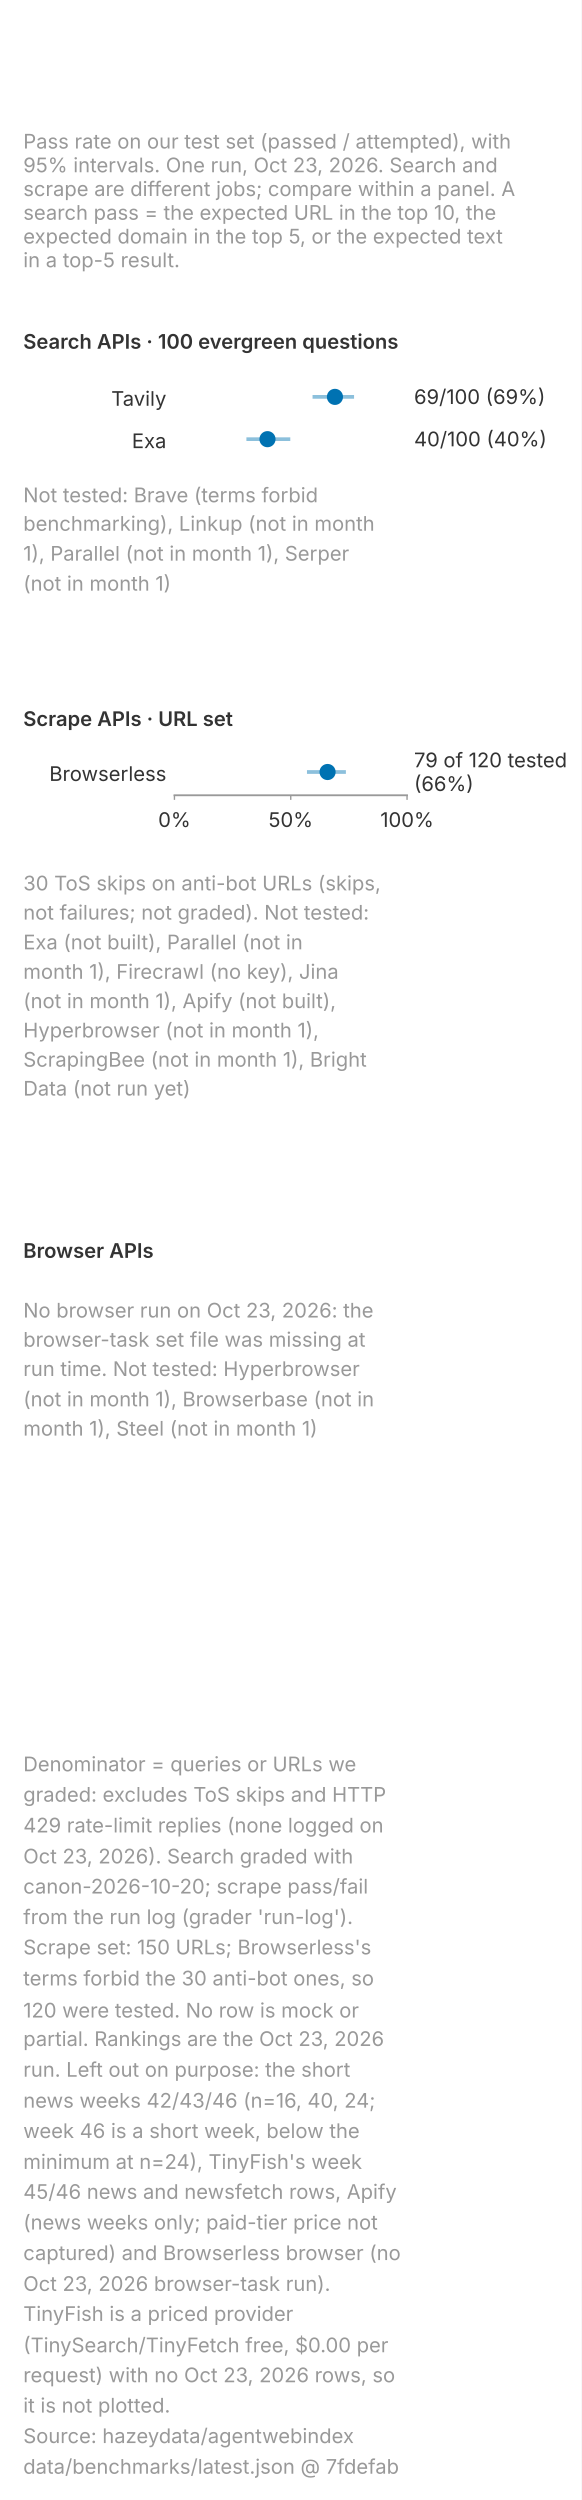
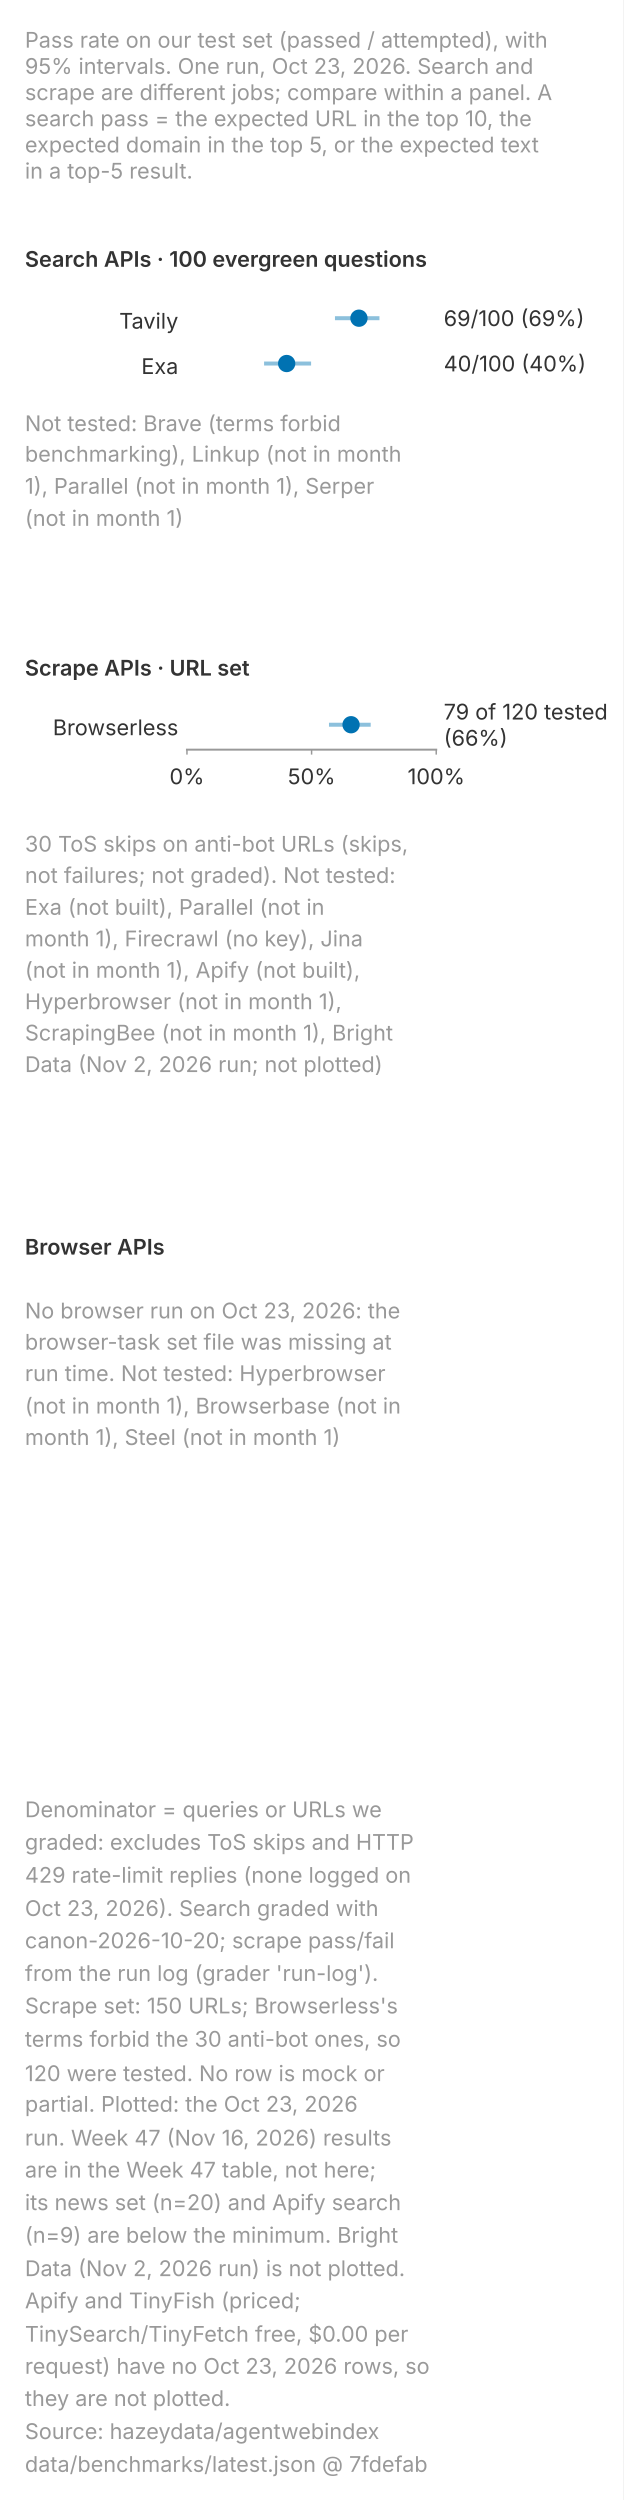
- <svg xmlns="http://www.w3.org/2000/svg" xmlns:xlink="http://www.w3.org/1999/xlink" role="img" aria-label="Tavily passed 69% of our 100 evergreen checks, Exa 40%; Browserless passed 66% of 120 scrape checks" width="252pt" height="1083.42pt" viewBox="0 0 252 1083.42" version="1.1">
+ <svg xmlns="http://www.w3.org/2000/svg" xmlns:xlink="http://www.w3.org/1999/xlink" role="img" aria-label="Tavily passed 69% of our 100 evergreen checks, Exa 40%; Browserless passed 66% of 120 scrape checks" width="252pt" height="1010.936pt" viewBox="0 0 252 1010.936" version="1.1">
  <defs>
    <style type="text/css">*{stroke-linejoin: round; stroke-linecap: butt}</style>
  </defs>
  <g id="figure_1">
    <g id="patch_1">
-       <path d="M 0 1083.42  L 252 1083.42  L 252 0  L 0 0  z " style="fill: #ffffff" />
+       <path d="M 0 1010.936  L 252 1010.936  L 252 0  L 0 0  z " style="fill: #ffffff" />
    </g>
    <g id="axes_1">
      <g id="patch_2">
-         <path d="M 75.6 201.319  L 176.4 201.319  L 176.4 160.999  L 75.6 160.999  z " style="fill: #ffffff" />
+         <path d="M 75.6 157.995  L 176.4 157.995  L 176.4 117.675  L 75.6 117.675  z " style="fill: #ffffff" />
      </g>
      <g id="matplotlib.axis_1">
        <g id="xtick_1">
          <g id="line2d_1" />
        </g>
        <g id="xtick_2">
          <g id="line2d_2" />
        </g>
        <g id="xtick_3">
          <g id="line2d_3" />
        </g>
      </g>
      <g id="matplotlib.axis_2">
        <g id="ytick_1">
          <g id="line2d_4" />
          <g id="text_1">
-             <text style="font-size: 8.75px; font-family: 'Inter', sans-serif; text-anchor: end; fill: #333333" x="72.1" y="194.197" transform="rotate(-0 72.1 194.1974)">Exa</text>
+             <text style="font-size: 8.75px; font-family: 'Inter', sans-serif; text-anchor: end; fill: #333333" x="72.1" y="151.237" transform="rotate(-0 72.1 151.2369)">Exa</text>
          </g>
        </g>
        <g id="ytick_2">
          <g id="line2d_5" />
          <g id="text_2">
-             <text style="font-size: 8.75px; font-family: 'Inter', sans-serif; text-anchor: end; fill: #333333" x="72.1" y="175.87" transform="rotate(-0 72.1 175.8701)">Tavily</text>
+             <text style="font-size: 8.75px; font-family: 'Inter', sans-serif; text-anchor: end; fill: #333333" x="72.1" y="132.91" transform="rotate(-0 72.1 132.9096)">Tavily</text>
          </g>
        </g>
      </g>
      <g id="wilson-ci">
-         <path d="M 135.449 171.995  L 153.438 171.995  " clip-path="url(#pd6ce48271f)" style="fill: none; stroke: #8cc0dc; stroke-width: 1.6" />
+         <path d="M 135.449 128.671  L 153.438 128.671  " clip-path="url(#p9fe451dd60)" style="fill: none; stroke: #8cc0dc; stroke-width: 1.6" />
      </g>
      <g id="wilson-ci">
-         <path d="M 106.787 190.322  L 125.798 190.322  " clip-path="url(#pd6ce48271f)" style="fill: none; stroke: #8cc0dc; stroke-width: 1.6" />
+         <path d="M 106.787 146.999  L 125.798 146.999  " clip-path="url(#p9fe451dd60)" style="fill: none; stroke: #8cc0dc; stroke-width: 1.6" />
      </g>
      <g id="line2d_6">
        <defs>
-           <path id="mfff67fe113" d="M 0 3  C 0.796 3 1.559 2.684 2.121 2.121  C 2.684 1.559 3 0.796 3 0  C 3 -0.796 2.684 -1.559 2.121 -2.121  C 1.559 -2.684 0.796 -3 0 -3  C -0.796 -3 -1.559 -2.684 -2.121 -2.121  C -2.684 -1.559 -3 -0.796 -3 0  C -3 0.796 -2.684 1.559 -2.121 2.121  C -1.559 2.684 -0.796 3 0 3  z " style="stroke: #0072b2" />
+           <path id="mc41f3a3c6c" d="M 0 3  C 0.796 3 1.559 2.684 2.121 2.121  C 2.684 1.559 3 0.796 3 0  C 3 -0.796 2.684 -1.559 2.121 -2.121  C 1.559 -2.684 0.796 -3 0 -3  C -0.796 -3 -1.559 -2.684 -2.121 -2.121  C -2.684 -1.559 -3 -0.796 -3 0  C -3 0.796 -2.684 1.559 -2.121 2.121  C -1.559 2.684 -0.796 3 0 3  z " style="stroke: #0072b2" />
        </defs>
-         <g clip-path="url(#pd6ce48271f)">
-           <use xlink:href="#mfff67fe113" x="145.152" y="171.995" style="fill: #0072b2; stroke: #0072b2" />
+         <g clip-path="url(#p9fe451dd60)">
+           <use xlink:href="#mc41f3a3c6c" x="145.152" y="128.671" style="fill: #0072b2; stroke: #0072b2" />
        </g>
      </g>
      <g id="text_3">
-         <text style="font-size: 8.75px; font-family: 'Inter', sans-serif; text-anchor: start; fill: #333333" x="179.424" y="175.087" transform="rotate(-0 179.424 175.0872)">69/100 (69%)</text>
+         <text style="font-size: 8.75px; font-family: 'Inter', sans-serif; text-anchor: start; fill: #333333" x="179.424" y="131.854" transform="rotate(-0 179.424 131.8543)">69/100 (69%)</text>
      </g>
      <g id="line2d_7">
-         <g clip-path="url(#pd6ce48271f)">
-           <use xlink:href="#mfff67fe113" x="115.92" y="190.322" style="fill: #0072b2; stroke: #0072b2" />
+         <g clip-path="url(#p9fe451dd60)">
+           <use xlink:href="#mc41f3a3c6c" x="115.92" y="146.999" style="fill: #0072b2; stroke: #0072b2" />
        </g>
      </g>
      <g id="text_4">
-         <text style="font-size: 8.75px; font-family: 'Inter', sans-serif; text-anchor: start; fill: #333333" x="179.424" y="193.414" transform="rotate(-0 179.424 193.4144)">40/100 (40%)</text>
+         <text style="font-size: 8.75px; font-family: 'Inter', sans-serif; text-anchor: start; fill: #333333" x="179.424" y="150.182" transform="rotate(-0 179.424 150.1816)">40/100 (40%)</text>
      </g>
    </g>
    <g id="axes_2">
      <g id="patch_3">
-         <path d="M 75.6 344.644  L 176.4 344.644  L 176.4 324.484  L 75.6 324.484  z " style="fill: #ffffff" />
+         <path d="M 75.6 303.142  L 176.4 303.142  L 176.4 282.983  L 75.6 282.983  z " style="fill: #ffffff" />
      </g>
      <g id="matplotlib.axis_3">
        <g id="xtick_4">
          <g id="line2d_8">
            <defs>
-               <path id="mabc138dd4d" d="M 0 0  L 0 2  " style="stroke: #999999; stroke-width: 0.6" />
+               <path id="ma1189e193d" d="M 0 0  L 0 2  " style="stroke: #999999; stroke-width: 0.6" />
            </defs>
            <g>
-               <use xlink:href="#mabc138dd4d" x="75.6" y="344.644" style="fill: #999999; stroke: #999999; stroke-width: 0.6" />
+               <use xlink:href="#ma1189e193d" x="75.6" y="303.142" style="fill: #999999; stroke: #999999; stroke-width: 0.6" />
            </g>
          </g>
          <g id="text_5">
-             <text style="font-size: 8.75px; font-family: 'Inter', sans-serif; text-anchor: middle; fill: #333333" x="75.6" y="358.378" transform="rotate(-0 75.6 358.3781)">0%</text>
+             <text style="font-size: 8.75px; font-family: 'Inter', sans-serif; text-anchor: middle; fill: #333333" x="75.6" y="317.119" transform="rotate(-0 75.6 317.1191)">0%</text>
          </g>
        </g>
        <g id="xtick_5">
          <g id="line2d_9">
            <g>
-               <use xlink:href="#mabc138dd4d" x="126" y="344.644" style="fill: #999999; stroke: #999999; stroke-width: 0.6" />
+               <use xlink:href="#ma1189e193d" x="126" y="303.142" style="fill: #999999; stroke: #999999; stroke-width: 0.6" />
            </g>
          </g>
          <g id="text_6">
-             <text style="font-size: 8.75px; font-family: 'Inter', sans-serif; text-anchor: middle; fill: #333333" x="126" y="358.378" transform="rotate(-0 126 358.3781)">50%</text>
+             <text style="font-size: 8.75px; font-family: 'Inter', sans-serif; text-anchor: middle; fill: #333333" x="126" y="317.119" transform="rotate(-0 126 317.1191)">50%</text>
          </g>
        </g>
        <g id="xtick_6">
          <g id="line2d_10">
            <g>
-               <use xlink:href="#mabc138dd4d" x="176.4" y="344.644" style="fill: #999999; stroke: #999999; stroke-width: 0.6" />
+               <use xlink:href="#ma1189e193d" x="176.4" y="303.142" style="fill: #999999; stroke: #999999; stroke-width: 0.6" />
            </g>
          </g>
          <g id="text_7">
-             <text style="font-size: 8.75px; font-family: 'Inter', sans-serif; text-anchor: middle; fill: #333333" x="176.4" y="358.378" transform="rotate(-0 176.4 358.3781)">100%</text>
+             <text style="font-size: 8.75px; font-family: 'Inter', sans-serif; text-anchor: middle; fill: #333333" x="176.4" y="317.119" transform="rotate(-0 176.4 317.1191)">100%</text>
          </g>
        </g>
      </g>
      <g id="matplotlib.axis_4">
        <g id="ytick_3">
          <g id="line2d_11" />
          <g id="text_8">
-             <text style="font-size: 8.75px; font-family: 'Inter', sans-serif; text-anchor: end; fill: #333333" x="72.1" y="338.439" transform="rotate(-0 72.1 338.4388)">Browserless</text>
+             <text style="font-size: 8.75px; font-family: 'Inter', sans-serif; text-anchor: end; fill: #333333" x="72.1" y="297.301" transform="rotate(-0 72.1 297.3008)">Browserless</text>
          </g>
        </g>
      </g>
      <g id="wilson-ci">
-         <path d="M 133.03 334.564  L 149.899 334.564  " clip-path="url(#pbc5e87c4c1)" style="fill: none; stroke: #8cc0dc; stroke-width: 1.6" />
+         <path d="M 133.03 293.062  L 149.899 293.062  " clip-path="url(#p31956224af)" style="fill: none; stroke: #8cc0dc; stroke-width: 1.6" />
      </g>
      <g id="patch_4">
-         <path d="M 75.6 344.644  L 176.4 344.644  " style="fill: none; stroke: #999999; stroke-width: 0.8; stroke-linejoin: miter; stroke-linecap: square" />
+         <path d="M 75.6 303.142  L 176.4 303.142  " style="fill: none; stroke: #999999; stroke-width: 0.8; stroke-linejoin: miter; stroke-linecap: square" />
      </g>
      <g id="line2d_12">
-         <g clip-path="url(#pbc5e87c4c1)">
-           <use xlink:href="#mfff67fe113" x="141.96" y="334.564" style="fill: #0072b2; stroke: #0072b2" />
+         <g clip-path="url(#p31956224af)">
+           <use xlink:href="#mc41f3a3c6c" x="141.96" y="293.062" style="fill: #0072b2; stroke: #0072b2" />
        </g>
      </g>
      <g id="text_9">
-         <text style="font-size: 8.75px; font-family: 'Inter', sans-serif; fill: #333333" transform="translate(179.424 332.5135)">79 of 120 tested</text>
-         <text style="font-size: 8.75px; font-family: 'Inter', sans-serif; fill: #333333" transform="translate(179.424 342.7981)">(66%)</text>
+         <text style="font-size: 8.75px; font-family: 'Inter', sans-serif; fill: #333333" transform="translate(179.424 290.9519)">79 of 120 tested</text>
+         <text style="font-size: 8.75px; font-family: 'Inter', sans-serif; fill: #333333" transform="translate(179.424 301.5391)">(66%)</text>
      </g>
    </g>
+     <g id="text_10">
+       <text style="font-size: 8.75px; font-family: 'Inter', sans-serif; fill: #999999" transform="translate(10.08 19.27656)">Pass rate on our test set (passed / attempted), with</text>
+       <text style="font-size: 8.75px; font-family: 'Inter', sans-serif; fill: #999999" transform="translate(10.08 29.86372)">95% intervals. One run, Oct 23, 2026. Search and</text>
+       <text style="font-size: 8.75px; font-family: 'Inter', sans-serif; fill: #999999" transform="translate(10.08 40.45088)">scrape are different jobs; compare within a panel. A</text>
+       <text style="font-size: 8.75px; font-family: 'Inter', sans-serif; fill: #999999" transform="translate(10.08 51.03804)">search pass = the expected URL in the top 10, the</text>
+       <text style="font-size: 8.75px; font-family: 'Inter', sans-serif; fill: #999999" transform="translate(10.08 61.62519)">expected domain in the top 5, or the expected text</text>
+       <text style="font-size: 8.75px; font-family: 'Inter', sans-serif; fill: #999999" transform="translate(10.08 72.21235)">in a top-5 result.</text>
+     </g>
    <g id="text_11">
-       <text style="font-size: 8.75px; font-family: 'Inter', sans-serif; fill: #999999" transform="translate(10.08 64.38313)">Pass rate on our test set (passed / attempted), with</text>
-       <text style="font-size: 8.75px; font-family: 'Inter', sans-serif; fill: #999999" transform="translate(10.08 74.66779)">95% intervals. One run, Oct 23, 2026. Search and</text>
-       <text style="font-size: 8.75px; font-family: 'Inter', sans-serif; fill: #999999" transform="translate(10.08 84.95246)">scrape are different jobs; compare within a panel. A</text>
-       <text style="font-size: 8.75px; font-family: 'Inter', sans-serif; fill: #999999" transform="translate(10.08 95.23713)">search pass = the expected URL in the top 10, the</text>
-       <text style="font-size: 8.75px; font-family: 'Inter', sans-serif; fill: #999999" transform="translate(10.08 105.5218)">expected domain in the top 5, or the expected text</text>
-       <text style="font-size: 8.75px; font-family: 'Inter', sans-serif; fill: #999999" transform="translate(10.08 115.8065)">in a top-5 result.</text>
+       <text style="font-weight: 600; font-size: 8.75px; font-family: 'Inter', sans-serif; text-anchor: start; fill: #333333" x="10.08" y="107.898" transform="rotate(-0 10.08 107.898)">Search APIs · 100 evergreen questions</text>
    </g>
    <g id="text_12">
-       <text style="font-weight: 600; font-size: 8.75px; font-family: 'Inter', sans-serif; text-anchor: start; fill: #333333" x="10.08" y="151.131" transform="rotate(-0 10.08 151.1308)">Search APIs · 100 evergreen questions</text>
+       <text style="font-size: 8.75px; font-family: 'Inter', sans-serif; fill: #999999" transform="translate(10.08 174.3288)">Not tested: Brave (terms forbid</text>
+       <text style="font-size: 8.75px; font-family: 'Inter', sans-serif; fill: #999999" transform="translate(10.08 186.6855)">benchmarking), Linkup (not in month</text>
+       <text style="font-size: 8.75px; font-family: 'Inter', sans-serif; fill: #999999" transform="translate(10.08 199.6423)">1), Parallel (not in month 1), Serper</text>
+       <text style="font-size: 8.75px; font-family: 'Inter', sans-serif; fill: #999999" transform="translate(10.08 212.6436)">(not in month 1)</text>
    </g>
    <g id="text_13">
-       <text style="font-size: 8.75px; font-family: 'Inter', sans-serif; fill: #999999" transform="translate(10.08 217.6526)">Not tested: Brave (terms forbid</text>
-       <text style="font-size: 8.75px; font-family: 'Inter', sans-serif; fill: #999999" transform="translate(10.08 230.0092)">benchmarking), Linkup (not in month</text>
-       <text style="font-size: 8.75px; font-family: 'Inter', sans-serif; fill: #999999" transform="translate(10.08 242.9661)">1), Parallel (not in month 1), Serper</text>
-       <text style="font-size: 8.75px; font-family: 'Inter', sans-serif; fill: #999999" transform="translate(10.08 255.9673)">(not in month 1)</text>
+       <text style="font-weight: 600; font-size: 8.75px; font-family: 'Inter', sans-serif; text-anchor: start; fill: #333333" x="10.08" y="273.205" transform="rotate(-0 10.08 273.2055)">Scrape APIs · URL set</text>
    </g>
    <g id="text_14">
-       <text style="font-weight: 600; font-size: 8.75px; font-family: 'Inter', sans-serif; text-anchor: start; fill: #333333" x="10.08" y="314.616" transform="rotate(-0 10.08 314.6158)">Scrape APIs · URL set</text>
+       <text style="font-size: 8.75px; font-family: 'Inter', sans-serif; fill: #999999" transform="translate(10.08 344.3797)">30 ToS skips on anti-bot URLs (skips,</text>
+       <text style="font-size: 8.75px; font-family: 'Inter', sans-serif; fill: #999999" transform="translate(10.08 357.033)">not failures; not graded). Not tested:</text>
+       <text style="font-size: 8.75px; font-family: 'Inter', sans-serif; fill: #999999" transform="translate(10.08 369.9146)">Exa (not built), Parallel (not in</text>
+       <text style="font-size: 8.75px; font-family: 'Inter', sans-serif; fill: #999999" transform="translate(10.08 382.6773)">month 1), Firecrawl (no key), Jina</text>
+       <text style="font-size: 8.75px; font-family: 'Inter', sans-serif; fill: #999999" transform="translate(10.08 395.3819)">(not in month 1), Apify (not built),</text>
+       <text style="font-size: 8.75px; font-family: 'Inter', sans-serif; fill: #999999" transform="translate(10.08 408.0865)">Hyperbrowser (not in month 1),</text>
+       <text style="font-size: 8.75px; font-family: 'Inter', sans-serif; fill: #999999" transform="translate(10.08 420.7569)">ScrapingBee (not in month 1), Bright</text>
+       <text style="font-size: 8.75px; font-family: 'Inter', sans-serif; fill: #999999" transform="translate(10.08 433.5128)">Data (Nov 2, 2026 run; not plotted)</text>
    </g>
    <g id="text_15">
-       <text style="font-size: 8.75px; font-family: 'Inter', sans-serif; fill: #999999" transform="translate(10.08 385.8809)">30 ToS skips on anti-bot URLs (skips,</text>
-       <text style="font-size: 8.75px; font-family: 'Inter', sans-serif; fill: #999999" transform="translate(10.08 398.5342)">not failures; not graded). Not tested:</text>
-       <text style="font-size: 8.75px; font-family: 'Inter', sans-serif; fill: #999999" transform="translate(10.08 411.4159)">Exa (not built), Parallel (not in</text>
-       <text style="font-size: 8.75px; font-family: 'Inter', sans-serif; fill: #999999" transform="translate(10.08 424.1786)">month 1), Firecrawl (no key), Jina</text>
-       <text style="font-size: 8.75px; font-family: 'Inter', sans-serif; fill: #999999" transform="translate(10.08 436.8832)">(not in month 1), Apify (not built),</text>
-       <text style="font-size: 8.75px; font-family: 'Inter', sans-serif; fill: #999999" transform="translate(10.08 449.5877)">Hyperbrowser (not in month 1),</text>
-       <text style="font-size: 8.75px; font-family: 'Inter', sans-serif; fill: #999999" transform="translate(10.08 462.2582)">ScrapingBee (not in month 1), Bright</text>
-       <text style="font-size: 8.75px; font-family: 'Inter', sans-serif; fill: #999999" transform="translate(10.08 474.7959)">Data (not run yet)</text>
+       <text style="font-weight: 600; font-size: 8.75px; font-family: 'Inter', sans-serif; text-anchor: start; fill: #333333" x="10.08" y="507.34" transform="rotate(-0 10.08 507.3405)">Browser APIs</text>
    </g>
    <g id="text_16">
-       <text style="font-weight: 600; font-size: 8.75px; font-family: 'Inter', sans-serif; text-anchor: start; fill: #333333" x="10.08" y="545.106" transform="rotate(-0 10.08 545.1058)">Browser APIs</text>
+       <text style="font-size: 8.75px; font-family: 'Inter', sans-serif; fill: #999999" transform="translate(10.08 533.1287)">No browser run on Oct 23, 2026: the</text>
+       <text style="font-size: 8.75px; font-family: 'Inter', sans-serif; fill: #999999" transform="translate(10.08 545.7629)">browser-task set file was missing at</text>
+       <text style="font-size: 8.75px; font-family: 'Inter', sans-serif; fill: #999999" transform="translate(10.08 558.4565)">run time. Not tested: Hyperbrowser</text>
+       <text style="font-size: 8.75px; font-family: 'Inter', sans-serif; fill: #999999" transform="translate(10.08 571.5952)">(not in month 1), Browserbase (not in</text>
+       <text style="font-size: 8.75px; font-family: 'Inter', sans-serif; fill: #999999" transform="translate(10.08 584.2998)">month 1), Steel (not in month 1)</text>
    </g>
    <g id="text_17">
-       <text style="font-size: 8.75px; font-family: 'Inter', sans-serif; fill: #999999" transform="translate(10.08 570.9849)">No browser run on Oct 23, 2026: the</text>
-       <text style="font-size: 8.75px; font-family: 'Inter', sans-serif; fill: #999999" transform="translate(10.08 583.6191)">browser-task set file was missing at</text>
-       <text style="font-size: 8.75px; font-family: 'Inter', sans-serif; fill: #999999" transform="translate(10.08 596.3128)">run time. Not tested: Hyperbrowser</text>
-       <text style="font-size: 8.75px; font-family: 'Inter', sans-serif; fill: #999999" transform="translate(10.08 609.4514)">(not in month 1), Browserbase (not in</text>
-       <text style="font-size: 8.75px; font-family: 'Inter', sans-serif; fill: #999999" transform="translate(10.08 622.156)">month 1), Steel (not in month 1)</text>
-     </g>
-     <g id="text_18">
-       <text style="font-size: 8.75px; font-family: 'Inter', sans-serif; fill: #999999" transform="translate(10.08 767.6169)">Denominator = queries or URLs we</text>
-       <text style="font-size: 8.75px; font-family: 'Inter', sans-serif; fill: #999999" transform="translate(10.08 780.7995)">graded: excludes ToS skips and HTTP</text>
-       <text style="font-size: 8.75px; font-family: 'Inter', sans-serif; fill: #999999" transform="translate(10.08 794.1237)">429 rate-limit replies (none logged on</text>
-       <text style="font-size: 8.75px; font-family: 'Inter', sans-serif; fill: #999999" transform="translate(10.08 807.5586)">Oct 23, 2026). Search graded with</text>
-       <text style="font-size: 8.75px; font-family: 'Inter', sans-serif; fill: #999999" transform="translate(10.08 820.5978)">canon-2026-10-20; scrape pass/fail</text>
-       <text style="font-size: 8.75px; font-family: 'Inter', sans-serif; fill: #999999" transform="translate(10.08 833.8256)">from the run log (grader 'run-log').</text>
-       <text style="font-size: 8.75px; font-family: 'Inter', sans-serif; fill: #999999" transform="translate(10.08 846.959)">Scrape set: 150 URLs; Browserless's</text>
-       <text style="font-size: 8.75px; font-family: 'Inter', sans-serif; fill: #999999" transform="translate(10.08 860.4254)">terms forbid the 30 anti-bot ones, so</text>
-       <text style="font-size: 8.75px; font-family: 'Inter', sans-serif; fill: #999999" transform="translate(10.08 874.3299)">120 were tested. No row is mock or</text>
-       <text style="font-size: 8.75px; font-family: 'Inter', sans-serif; fill: #999999" transform="translate(10.08 886.6711)">partial. Rankings are the Oct 23, 2026</text>
-       <text style="font-size: 8.75px; font-family: 'Inter', sans-serif; fill: #999999" transform="translate(10.08 900.0015)">run. Left out on purpose: the short</text>
-       <text style="font-size: 8.75px; font-family: 'Inter', sans-serif; fill: #999999" transform="translate(10.08 913.4063)">news weeks 42/43/46 (n=16, 40, 24;</text>
-       <text style="font-size: 8.75px; font-family: 'Inter', sans-serif; fill: #999999" transform="translate(10.08 926.55)">week 46 is a short week, below the</text>
-       <text style="font-size: 8.75px; font-family: 'Inter', sans-serif; fill: #999999" transform="translate(10.08 939.9323)">minimum at n=24), TinyFish's week</text>
-       <text style="font-size: 8.75px; font-family: 'Inter', sans-serif; fill: #999999" transform="translate(10.08 952.9202)">45/46 news and newsfetch rows, Apify</text>
-       <text style="font-size: 8.75px; font-family: 'Inter', sans-serif; fill: #999999" transform="translate(10.08 966.1992)">(news weeks only; paid-tier price not</text>
-       <text style="font-size: 8.75px; font-family: 'Inter', sans-serif; fill: #999999" transform="translate(10.08 979.4503)">captured) and Browserless browser (no</text>
-       <text style="font-size: 8.75px; font-family: 'Inter', sans-serif; fill: #999999" transform="translate(10.08 992.81)">Oct 23, 2026 browser-task run).</text>
-       <text style="font-size: 8.75px; font-family: 'Inter', sans-serif; fill: #999999" transform="translate(10.08 1005.811)">TinyFish is a priced provider</text>
-       <text style="font-size: 8.75px; font-family: 'Inter', sans-serif; fill: #999999" transform="translate(10.08 1019.406)">(TinySearch/TinyFetch free, $0.00 per</text>
-       <text style="font-size: 8.75px; font-family: 'Inter', sans-serif; fill: #999999" transform="translate(10.08 1032.386)">request) with no Oct 23, 2026 rows, so</text>
-       <text style="font-size: 8.75px; font-family: 'Inter', sans-serif; fill: #999999" transform="translate(10.08 1045.53)">it is not plotted.</text>
-       <text style="font-size: 8.75px; font-family: 'Inter', sans-serif; fill: #999999" transform="translate(10.08 1058.758)">Source: hazeydata/agentwebindex</text>
-       <text style="font-size: 8.75px; font-family: 'Inter', sans-serif; fill: #999999" transform="translate(10.08 1072.043)">data/benchmarks/latest.json @ 7fdefab</text>
+       <text style="font-size: 8.75px; font-family: 'Inter', sans-serif; fill: #999999" transform="translate(10.08 734.835)">Denominator = queries or URLs we</text>
+       <text style="font-size: 8.75px; font-family: 'Inter', sans-serif; fill: #999999" transform="translate(10.08 748.0176)">graded: excludes ToS skips and HTTP</text>
+       <text style="font-size: 8.75px; font-family: 'Inter', sans-serif; fill: #999999" transform="translate(10.08 761.3418)">429 rate-limit replies (none logged on</text>
+       <text style="font-size: 8.75px; font-family: 'Inter', sans-serif; fill: #999999" transform="translate(10.08 774.7767)">Oct 23, 2026). Search graded with</text>
+       <text style="font-size: 8.75px; font-family: 'Inter', sans-serif; fill: #999999" transform="translate(10.08 787.8159)">canon-2026-10-20; scrape pass/fail</text>
+       <text style="font-size: 8.75px; font-family: 'Inter', sans-serif; fill: #999999" transform="translate(10.08 801.0437)">from the run log (grader 'run-log').</text>
+       <text style="font-size: 8.75px; font-family: 'Inter', sans-serif; fill: #999999" transform="translate(10.08 814.1771)">Scrape set: 150 URLs; Browserless's</text>
+       <text style="font-size: 8.75px; font-family: 'Inter', sans-serif; fill: #999999" transform="translate(10.08 827.6435)">terms forbid the 30 anti-bot ones, so</text>
+       <text style="font-size: 8.75px; font-family: 'Inter', sans-serif; fill: #999999" transform="translate(10.08 841.548)">120 were tested. No row is mock or</text>
+       <text style="font-size: 8.75px; font-family: 'Inter', sans-serif; fill: #999999" transform="translate(10.08 853.9405)">partial. Plotted: the Oct 23, 2026</text>
+       <text style="font-size: 8.75px; font-family: 'Inter', sans-serif; fill: #999999" transform="translate(10.08 867.5914)">run. Week 47 (Nov 16, 2026) results</text>
+       <text style="font-size: 8.75px; font-family: 'Inter', sans-serif; fill: #999999" transform="translate(10.08 880.5342)">are in the Week 47 table, not here;</text>
+       <text style="font-size: 8.75px; font-family: 'Inter', sans-serif; fill: #999999" transform="translate(10.08 893.7155)">its news set (n=20) and Apify search</text>
+       <text style="font-size: 8.75px; font-family: 'Inter', sans-serif; fill: #999999" transform="translate(10.08 906.9152)">(n=9) are below the minimum. Bright</text>
+       <text style="font-size: 8.75px; font-family: 'Inter', sans-serif; fill: #999999" transform="translate(10.08 920.4014)">Data (Nov 2, 2026 run) is not plotted.</text>
+       <text style="font-size: 8.75px; font-family: 'Inter', sans-serif; fill: #999999" transform="translate(10.08 933.4173)">Apify and TinyFish (priced;</text>
+       <text style="font-size: 8.75px; font-family: 'Inter', sans-serif; fill: #999999" transform="translate(10.08 946.9226)">TinySearch/TinyFetch free, $0.00 per</text>
+       <text style="font-size: 8.75px; font-family: 'Inter', sans-serif; fill: #999999" transform="translate(10.08 959.9023)">request) have no Oct 23, 2026 rows, so</text>
+       <text style="font-size: 8.75px; font-family: 'Inter', sans-serif; fill: #999999" transform="translate(10.08 972.9243)">they are not plotted.</text>
+       <text style="font-size: 8.75px; font-family: 'Inter', sans-serif; fill: #999999" transform="translate(10.08 986.2738)">Source: hazeydata/agentwebindex</text>
+       <text style="font-size: 8.75px; font-family: 'Inter', sans-serif; fill: #999999" transform="translate(10.08 999.559)">data/benchmarks/latest.json @ 7fdefab</text>
    </g>
  </g>
  <defs>
-     <clipPath id="pd6ce48271f">
-       <rect x="75.6" y="160.999" width="100.8" height="40.32" />
+     <clipPath id="p9fe451dd60">
+       <rect x="75.6" y="117.675" width="100.8" height="40.32" />
    </clipPath>
-     <clipPath id="pbc5e87c4c1">
-       <rect x="75.6" y="324.484" width="100.8" height="20.16" />
+     <clipPath id="p31956224af">
+       <rect x="75.6" y="282.983" width="100.8" height="20.16" />
    </clipPath>
  </defs>
</svg>
